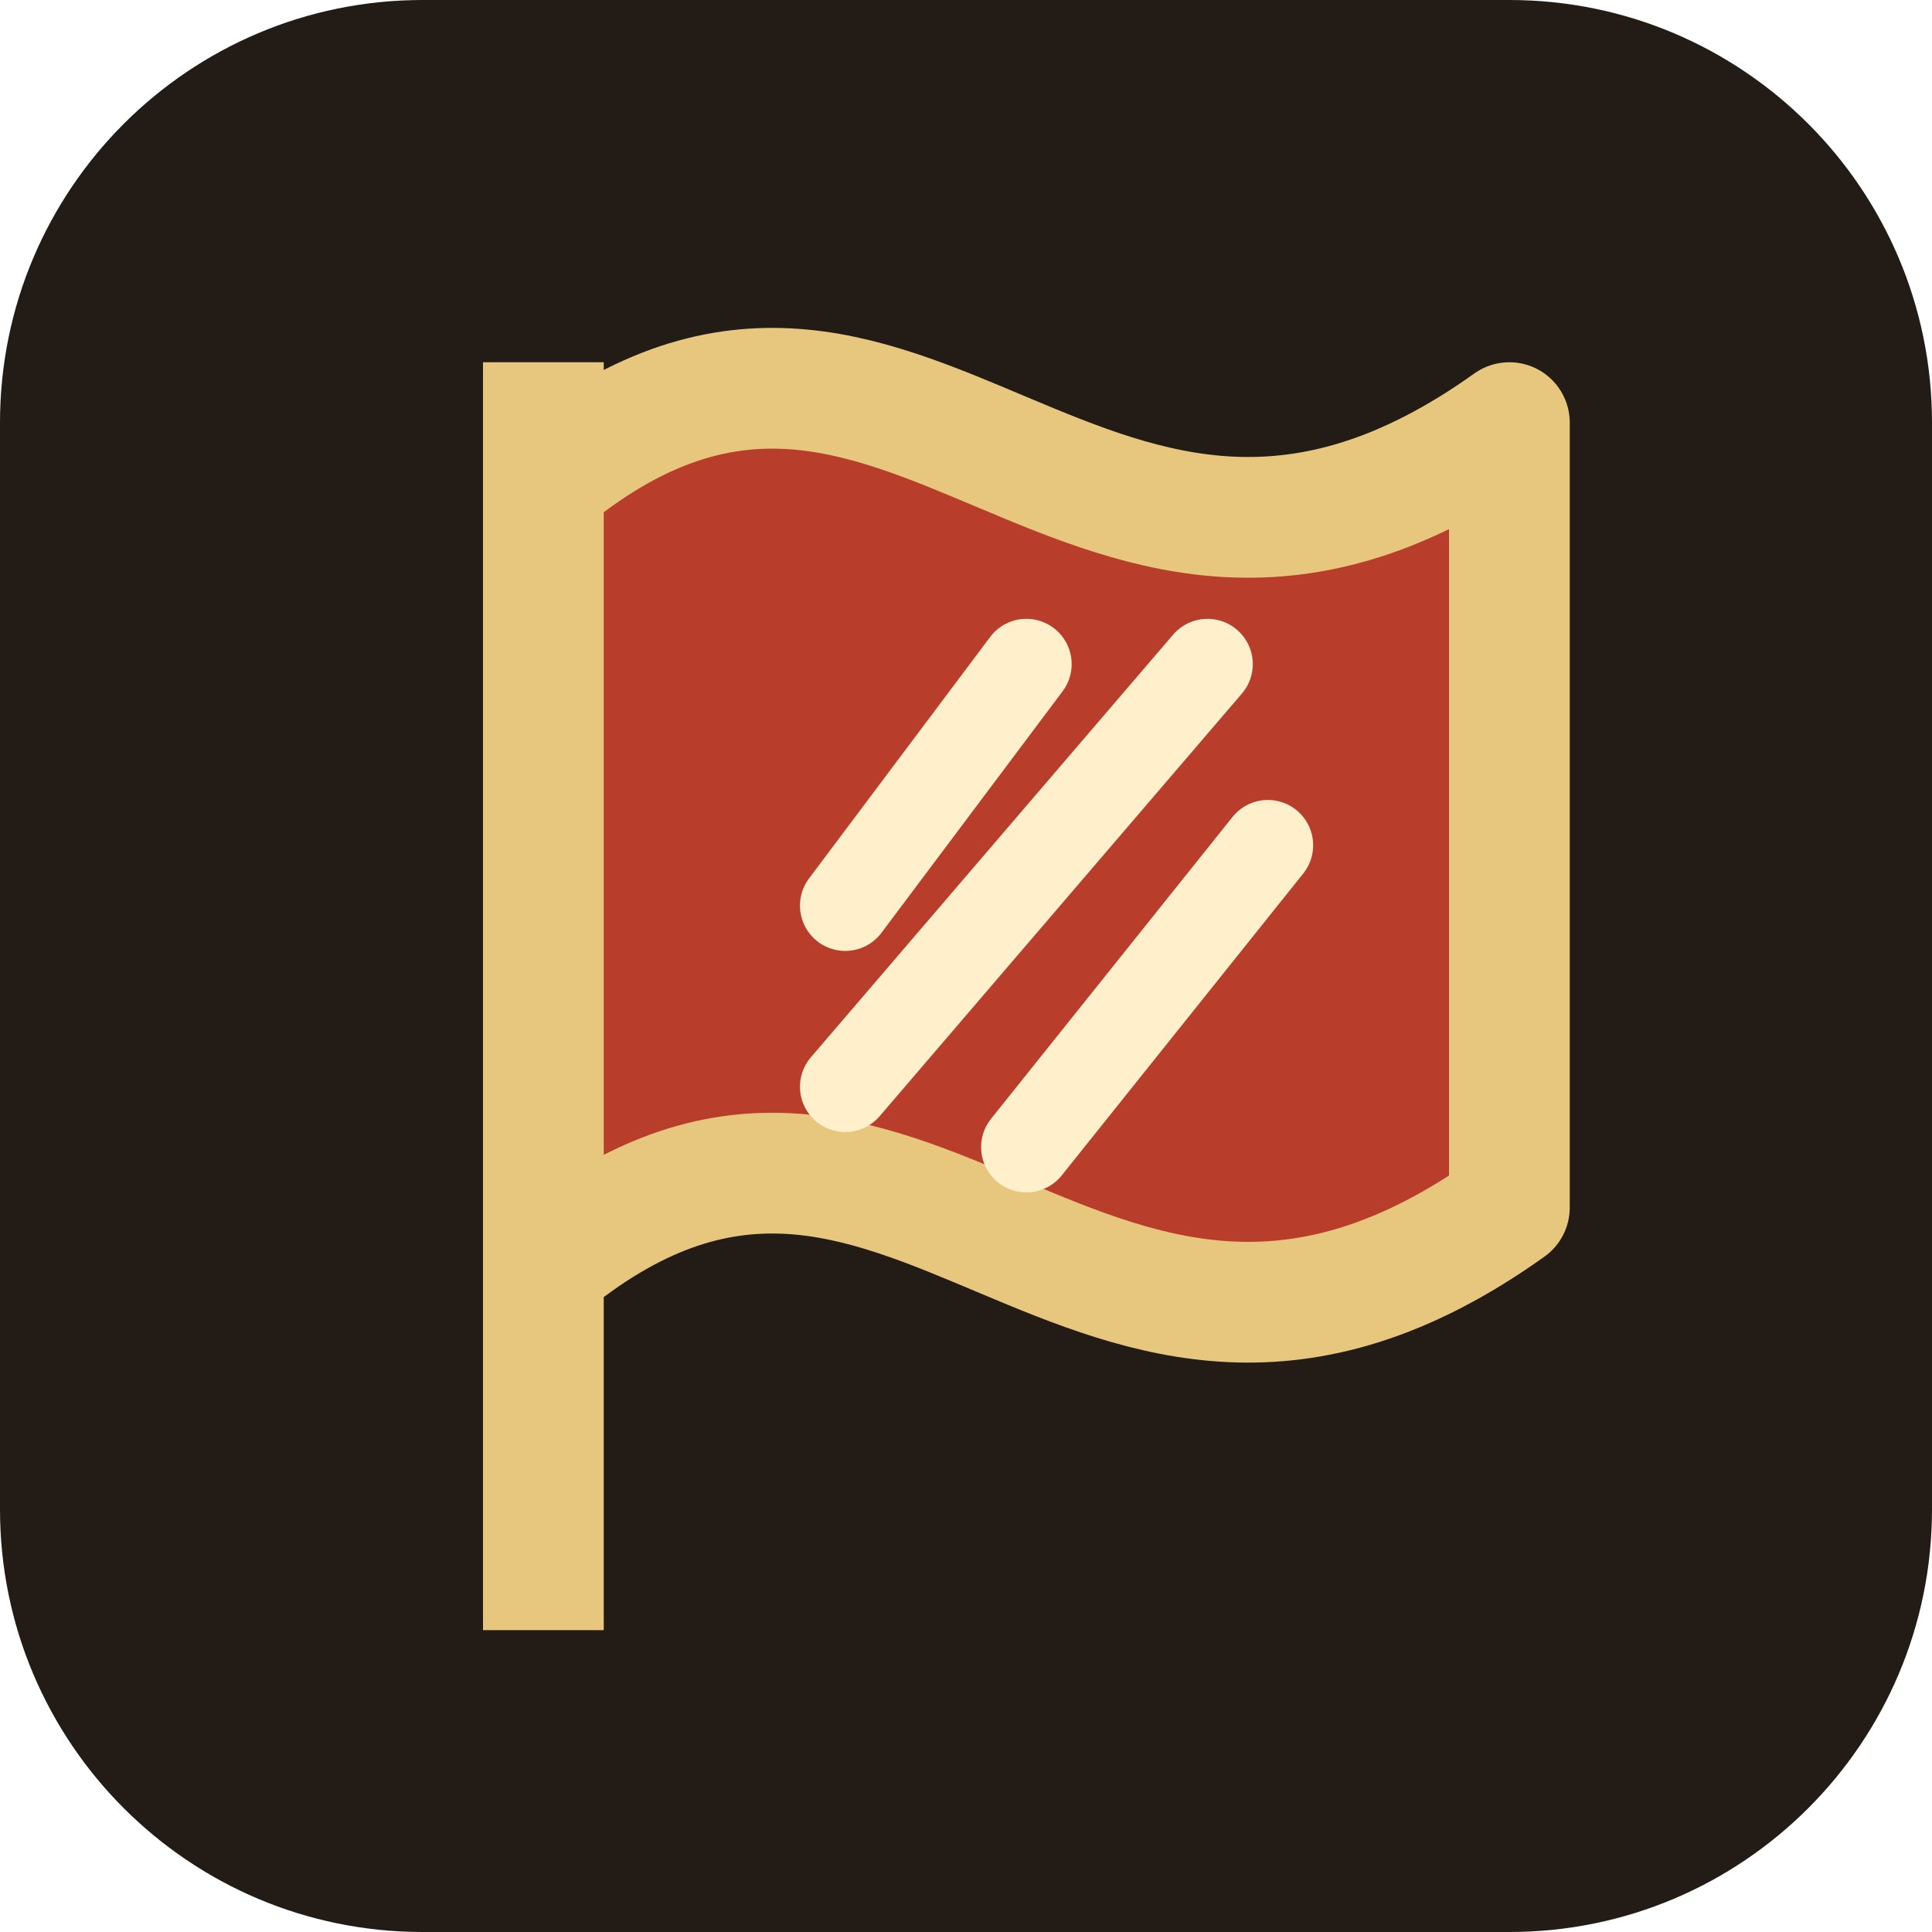
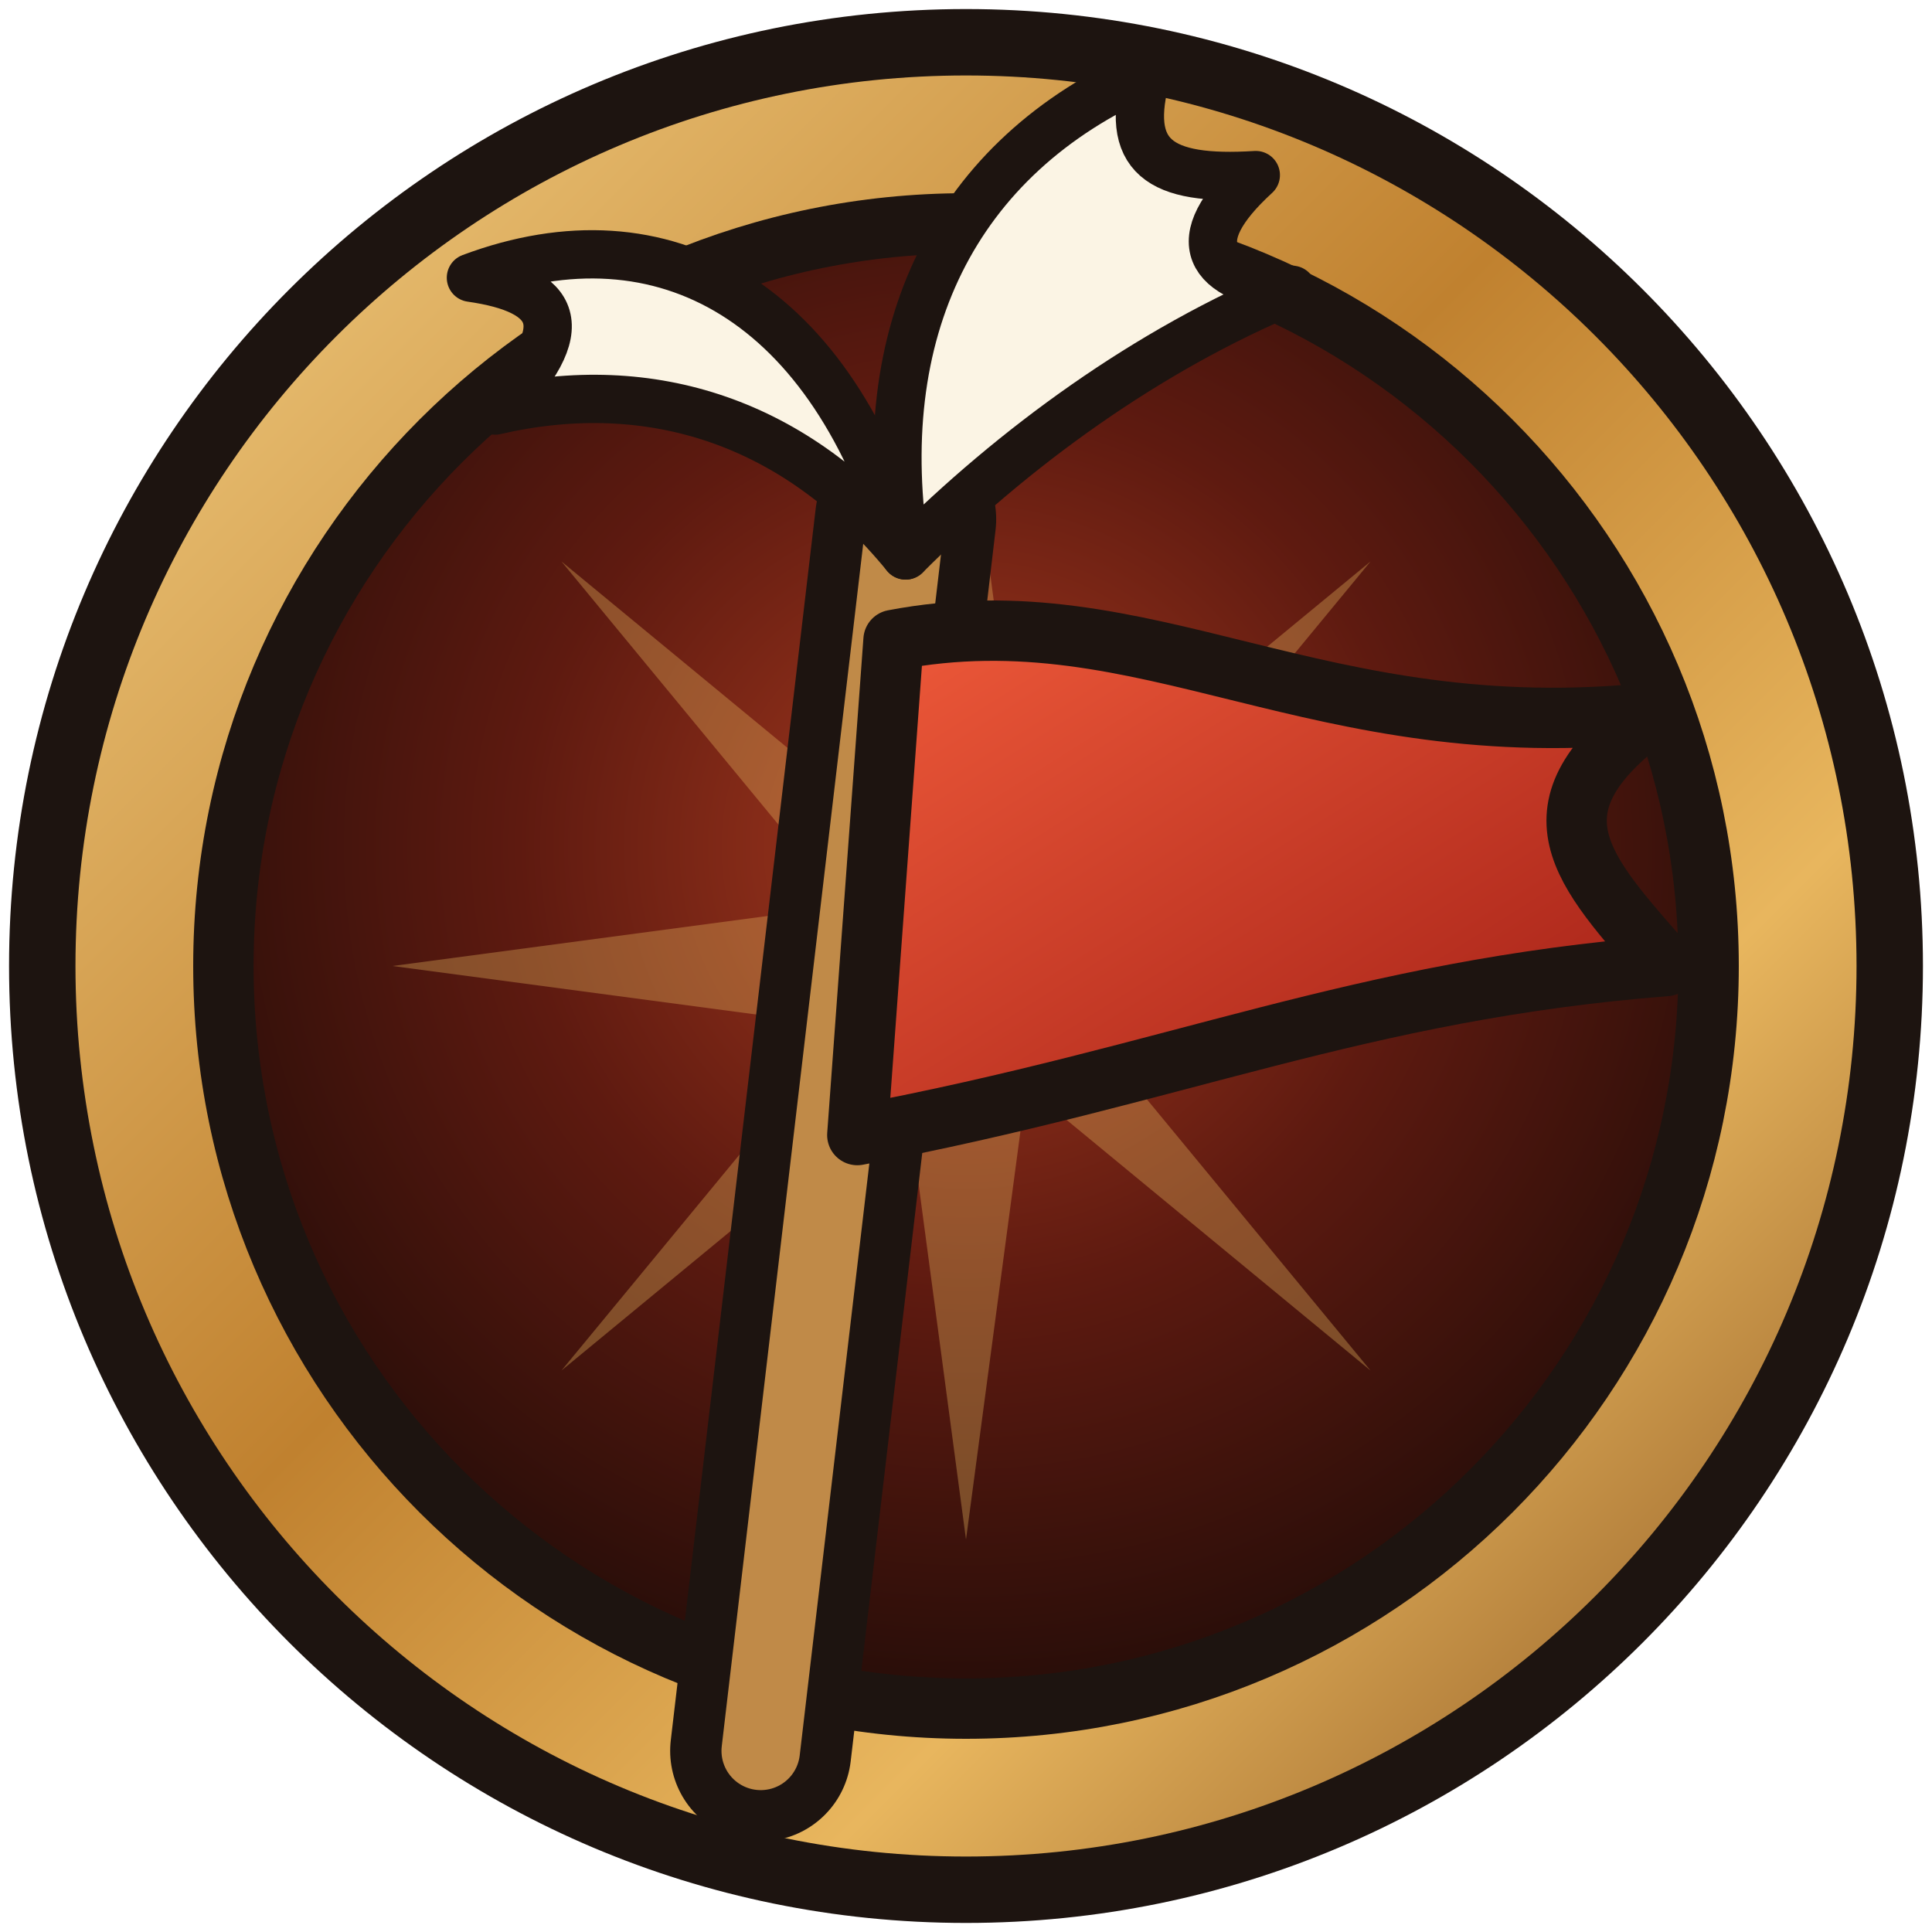
<svg xmlns="http://www.w3.org/2000/svg" viewBox="0 0 32 32">
-   <rect width="32" height="32" rx="7" fill="#231b16" />
-   <path d="M9 27V6m0 2c6-5 9 4 16-1v13c-7 5-10-4-16 1" fill="#b83e2b" stroke="#e7c77e" stroke-width="2" stroke-linejoin="round" />
-   <path d="m14 18 6-7m-3 8 4-5m-7 1 3-4" fill="none" stroke="#fff0cb" stroke-width="1.5" stroke-linecap="round" />
+   <defs>
+     <linearGradient id="g" x1="0" y1="0" x2="1" y2="1">
+       <stop offset="0" stop-color="#f7d58a" />
+       <stop offset=".45" stop-color="#c0812f" />
+       <stop offset=".7" stop-color="#e8b65e" />
+       <stop offset="1" stop-color="#7a4416" />
+     </linearGradient>
+     <radialGradient id="f" cx=".5" cy=".42" r=".6">
+       <stop offset="0" stop-color="#a83a1f" />
+       <stop offset=".5" stop-color="#5e1a10" />
+       <stop offset="1" stop-color="#220c08" />
+     </radialGradient>
+     <linearGradient id="r" x1="0" y1="0" x2="1" y2="1">
+       <stop offset="0" stop-color="#ef5a3a" />
+       <stop offset="1" stop-color="#9e1c14" />
+     </linearGradient>
+   </defs>
+   <circle cx="16" cy="16" r="15.3" fill="url(#g)" stroke="#1d1410" stroke-width="1.1" />
+   <circle cx="16" cy="16" r="12.3" fill="url(#f)" stroke="#1d1410" stroke-width="1" />
+   <path d="M16 6.5 17 14 22.7 9.3 18 15 25.5 16 18 17 22.7 22.7 17 18 16 25.5 15 18 9.3 22.7 14 17 6.5 16 14 15 9.3 9.3 15 14Z" fill="#e8b65e" opacity=".35" />
+   <path d="M12.6 29 15 8.6" stroke="#1d1410" stroke-width="3" stroke-linecap="round" />
+   <path d="M12.6 29 15 8.6" stroke="#c08a48" stroke-width="1.3" stroke-linecap="round" />
+   <path d="M14.8 10.6C19 9.8 21.8 12.4 27.4 11.8 25.2 13.4 26.2 14.4 27.6 16 22.5 16.4 19.5 17.8 14.2 18.8Z" fill="url(#r)" stroke="#1d1410" stroke-width="1" stroke-linejoin="round" />
+   <g fill="#fbf4e4" stroke="#1d1410" stroke-width=".8" stroke-linejoin="round">
+     <path d="M15 9.2C14.4 5.5 15.8 2.6 19 1.2 18.6 2.6 19.2 3 20.8 2.9 19.6 4 20 4.6 21.4 4.8 19 5.8 16.8 7.4 15 9.2Z" />
+     <path d="M15 9.2C13.2 7 10.8 6.2 8.2 6.8 9.6 5.4 9.2 4.8 7.8 4.6 11 3.4 13.8 5 15 9.2Z" />
+   </g>
</svg>
